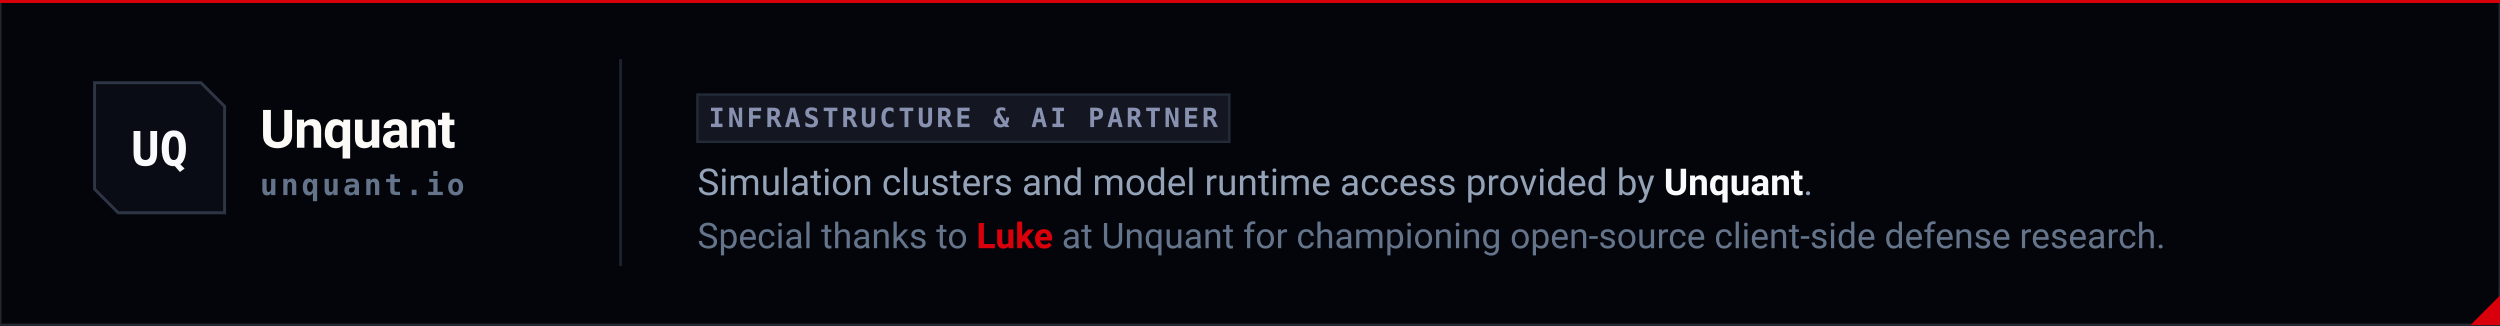
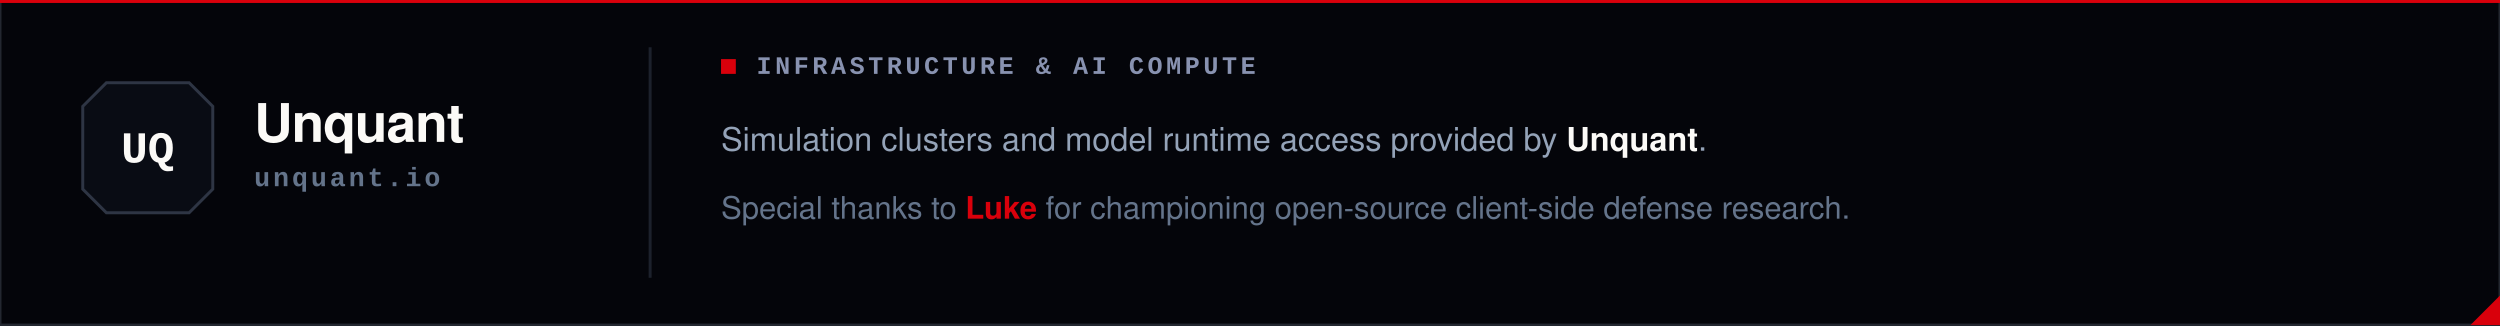
- <svg xmlns="http://www.w3.org/2000/svg" viewBox="0 0 846 110" width="846" height="110" fill="none">
+ <svg xmlns="http://www.w3.org/2000/svg" viewBox="0 0 846 110" width="846" height="110" role="img" aria-label="Unquant infrastructure and AI compute partner. Special thanks to Luke.">
  <style>
-     .mono { font-family: ui-monospace, SFMono-Regular, "SF Mono", Menlo, Consolas, monospace; }
-     .sans { font-family: -apple-system, BlinkMacSystemFont, "Segoe UI", Roboto, Helvetica, Arial, sans-serif; }
+     .mono { font-family: ui-monospace, SFMono-Regular, "SF Mono", Menlo, Consolas, "Liberation Mono", monospace; }
+     .sans { font-family: "Segoe UI", "Helvetica Neue", Helvetica, Arial, sans-serif; }
  </style>
  <rect width="846" height="110" fill="#04050a" stroke="#232730" stroke-width="1" />
-   <rect x="0" y="0" width="846" height="1" fill="#d9000b" />
-   <g transform="translate(32, 28)">
-     <path d="M0 0 H36 L44 8 V44 H8 L0 36 Z" fill="#090c14" stroke="#2e3544" stroke-width="1" />
-     <text x="22" y="28" text-anchor="middle" class="mono" font-size="16" font-weight="800" fill="#f8fafc">UQ</text>
-     <text x="56" y="22" class="sans" font-size="18" font-weight="700" fill="#fbfaf7" letter-spacing="-0.3">
-       Unquant
-     </text>
-     <text x="56" y="38" class="mono" font-size="10" font-weight="600" fill="#64748b" letter-spacing="1">
-       unquant.io
-     </text>
+   <rect width="846" height="1" fill="#d9000b" />
+   <g transform="translate(28 28)">
+     <path d="M0 8 L8 0 H36 L44 8 V36 L36 44 H8 L0 36 Z" fill="#090c14" stroke="#2e3544" stroke-width="1" />
+     <text x="22" y="27" text-anchor="middle" class="mono" font-size="15" font-weight="800" fill="#fbfaf7">UQ</text>
+     <text x="58" y="20" class="sans" font-size="18" font-weight="700" fill="#fbfaf7" letter-spacing="-0.3">Unquant</text>
+     <text x="58" y="35" class="mono" font-size="9" font-weight="600" fill="#64748b" letter-spacing="1">unquant.io</text>
  </g>
-   <line x1="210" y1="20" x2="210" y2="90" stroke="#1c212c" stroke-width="1" />
-   <g transform="translate(236, 32)">
-     <g transform="translate(0, 0)">
-       <rect width="180" height="16" fill="#141722" stroke="#232a38" stroke-width="0.8" />
-       <text x="90" y="11" text-anchor="middle" class="mono" font-size="9" font-weight="700" fill="#8892b0" letter-spacing="1">
-         INFRASTRUCTURE &amp; AI PARTNER
-       </text>
-     </g>
-     <text x="0" y="34" class="sans" font-size="12.5" fill="#94a3b8">
-       Simulation clusters and model runtime access provided by <tspan fill="#f8fafc" font-weight="600">Unquant</tspan>.
-     </text>
-     <text x="0" y="52" class="sans" font-size="12" fill="#64748b">
-       Special thanks to <tspan fill="#d9000b" font-weight="600">Luke</tspan> at Unquant for championing open-source client-side defense research.
-     </text>
+   <line x1="220" y1="16" x2="220" y2="94" stroke="#1c212c" stroke-width="1" />
+   <g transform="translate(244 26)">
+     <rect x="0" y="-6" width="5" height="5" fill="#d9000b" />
+     <text x="12" y="-1" class="mono" font-size="8.5" font-weight="700" fill="#8892b0" letter-spacing="1.2">INFRASTRUCTURE &amp; AI COMPUTE</text>
+     <text x="0" y="25" class="sans" font-size="11" fill="#94a3b8">Simulation clusters and model runtime access provided by <tspan fill="#fbfaf7" font-weight="600">Unquant</tspan>.</text>
+     <text x="0" y="48" class="sans" font-size="10.5" fill="#64748b">Special thanks to <tspan fill="#d9000b" font-weight="600">Luke</tspan> for championing open-source client-side defense research.</text>
  </g>
  <path d="M836 110 L846 100 V110 Z" fill="#d9000b" />
</svg>
